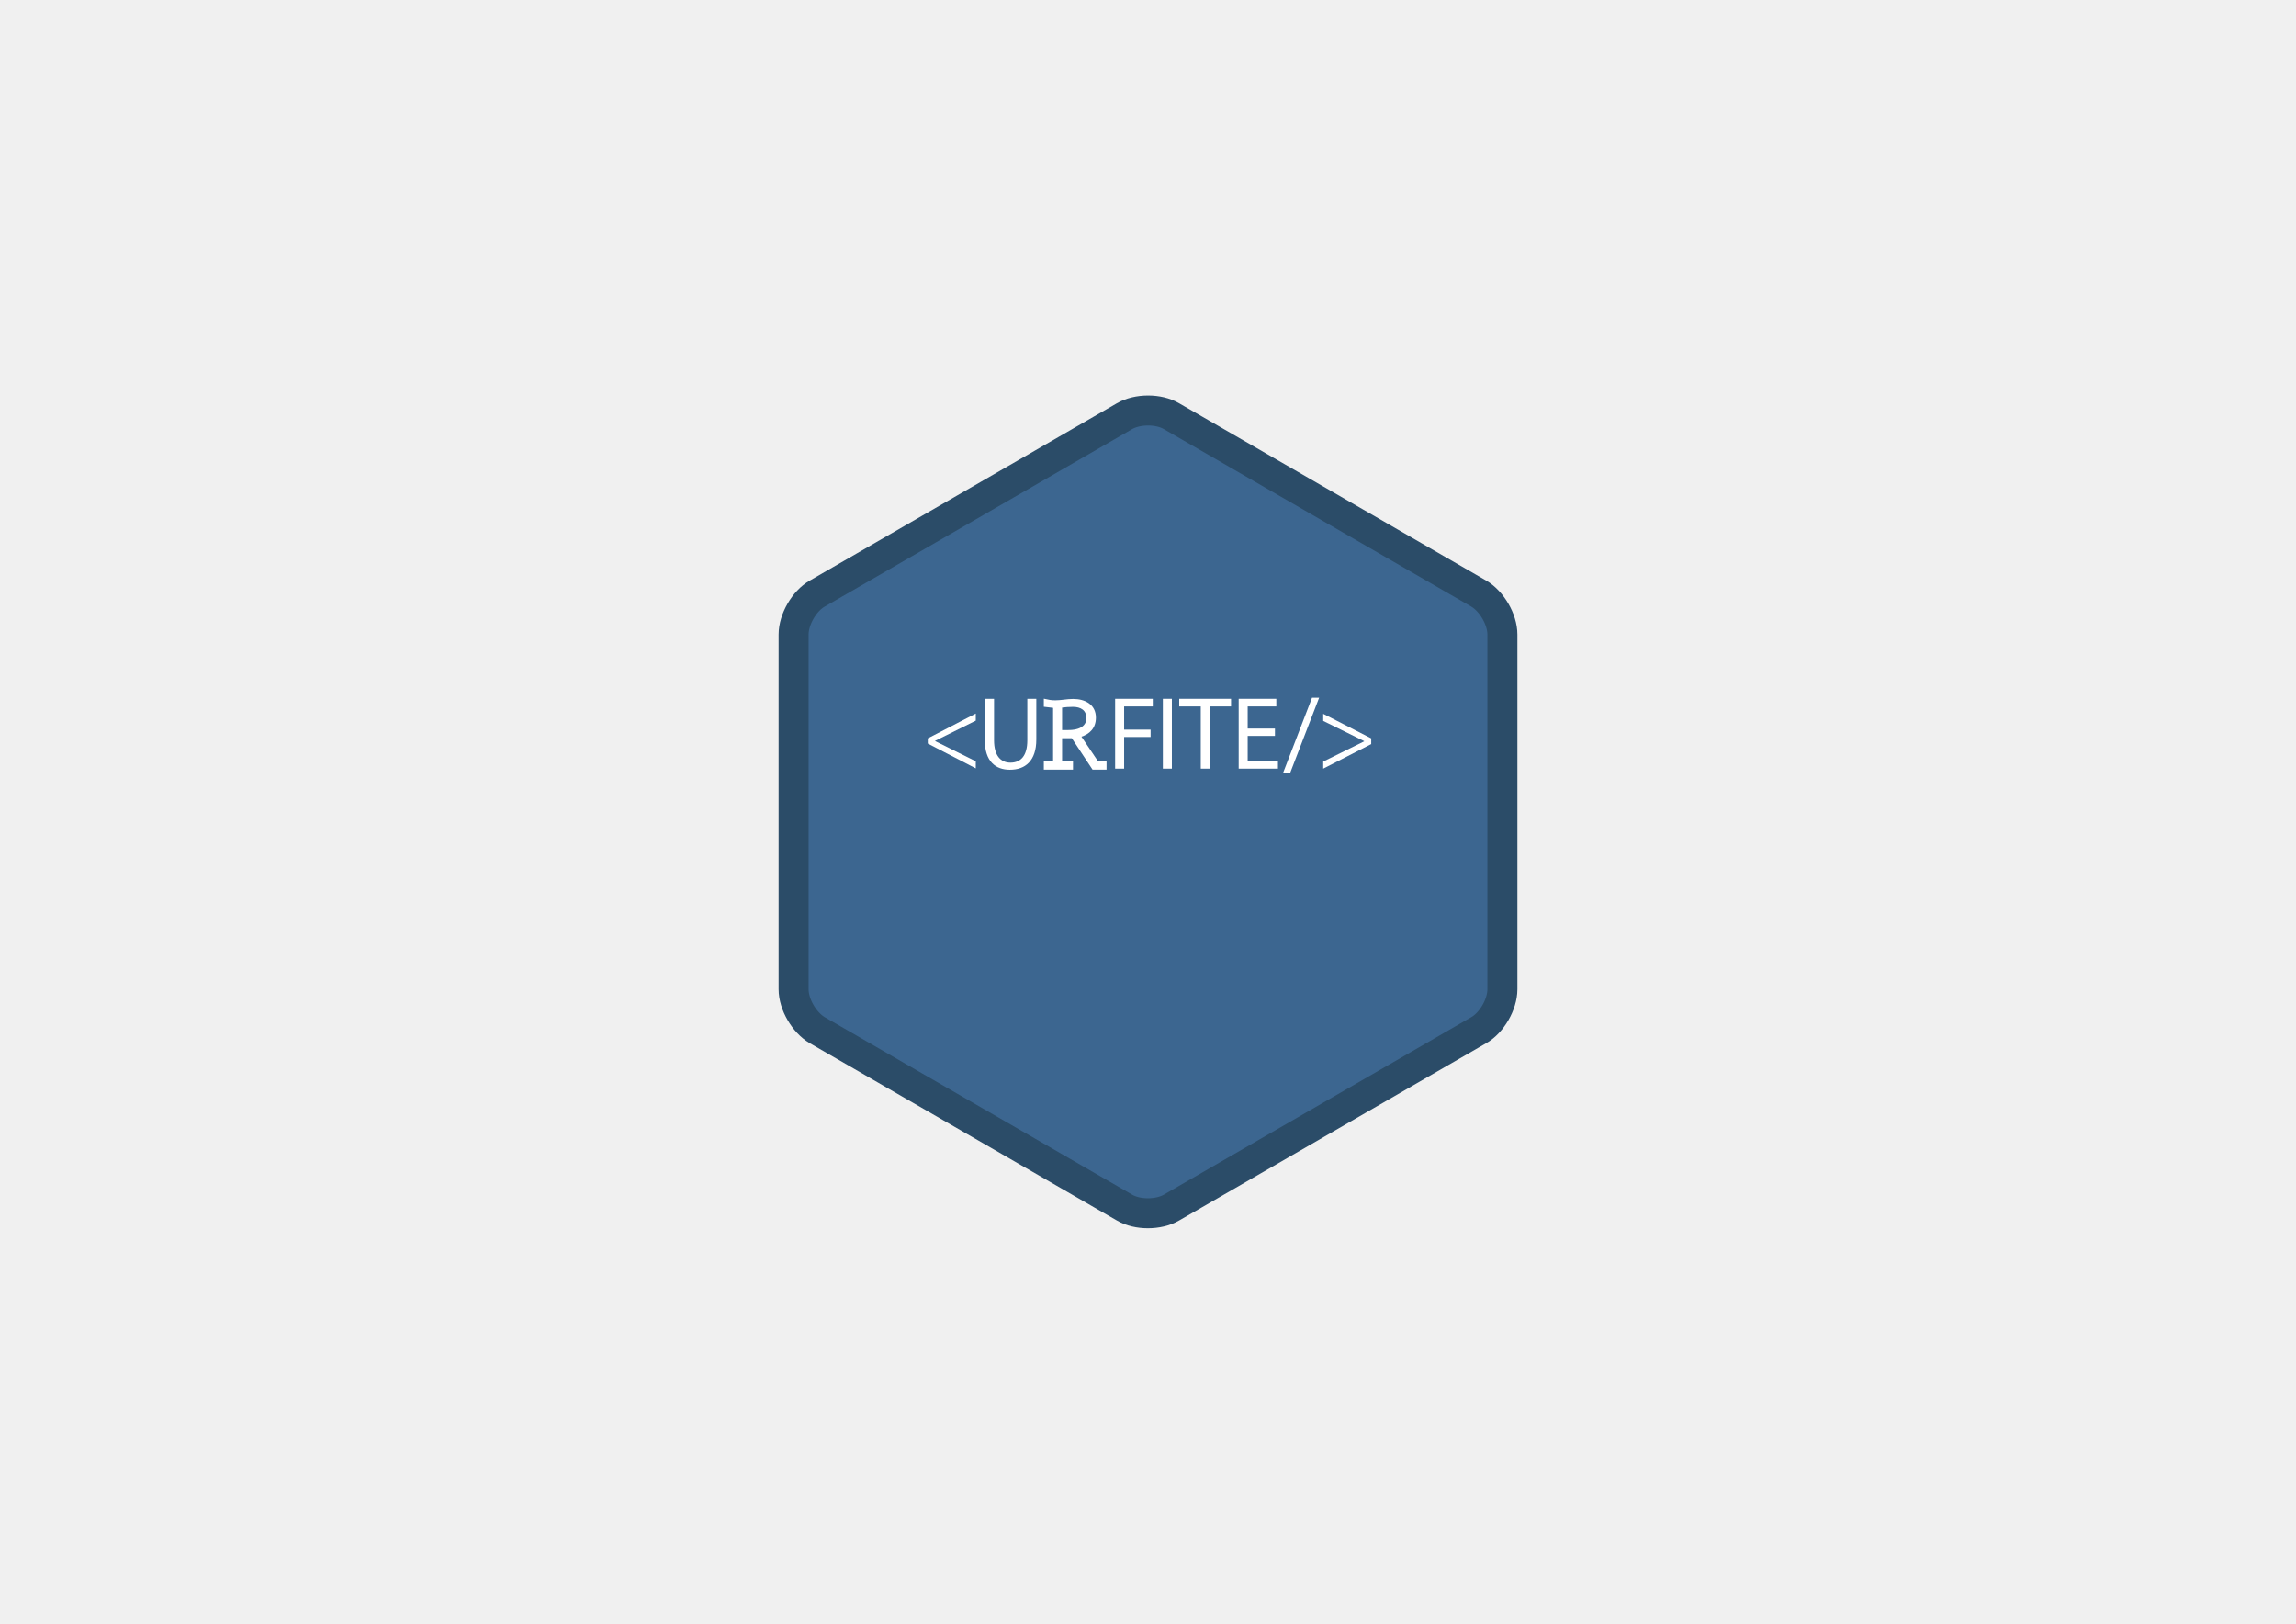
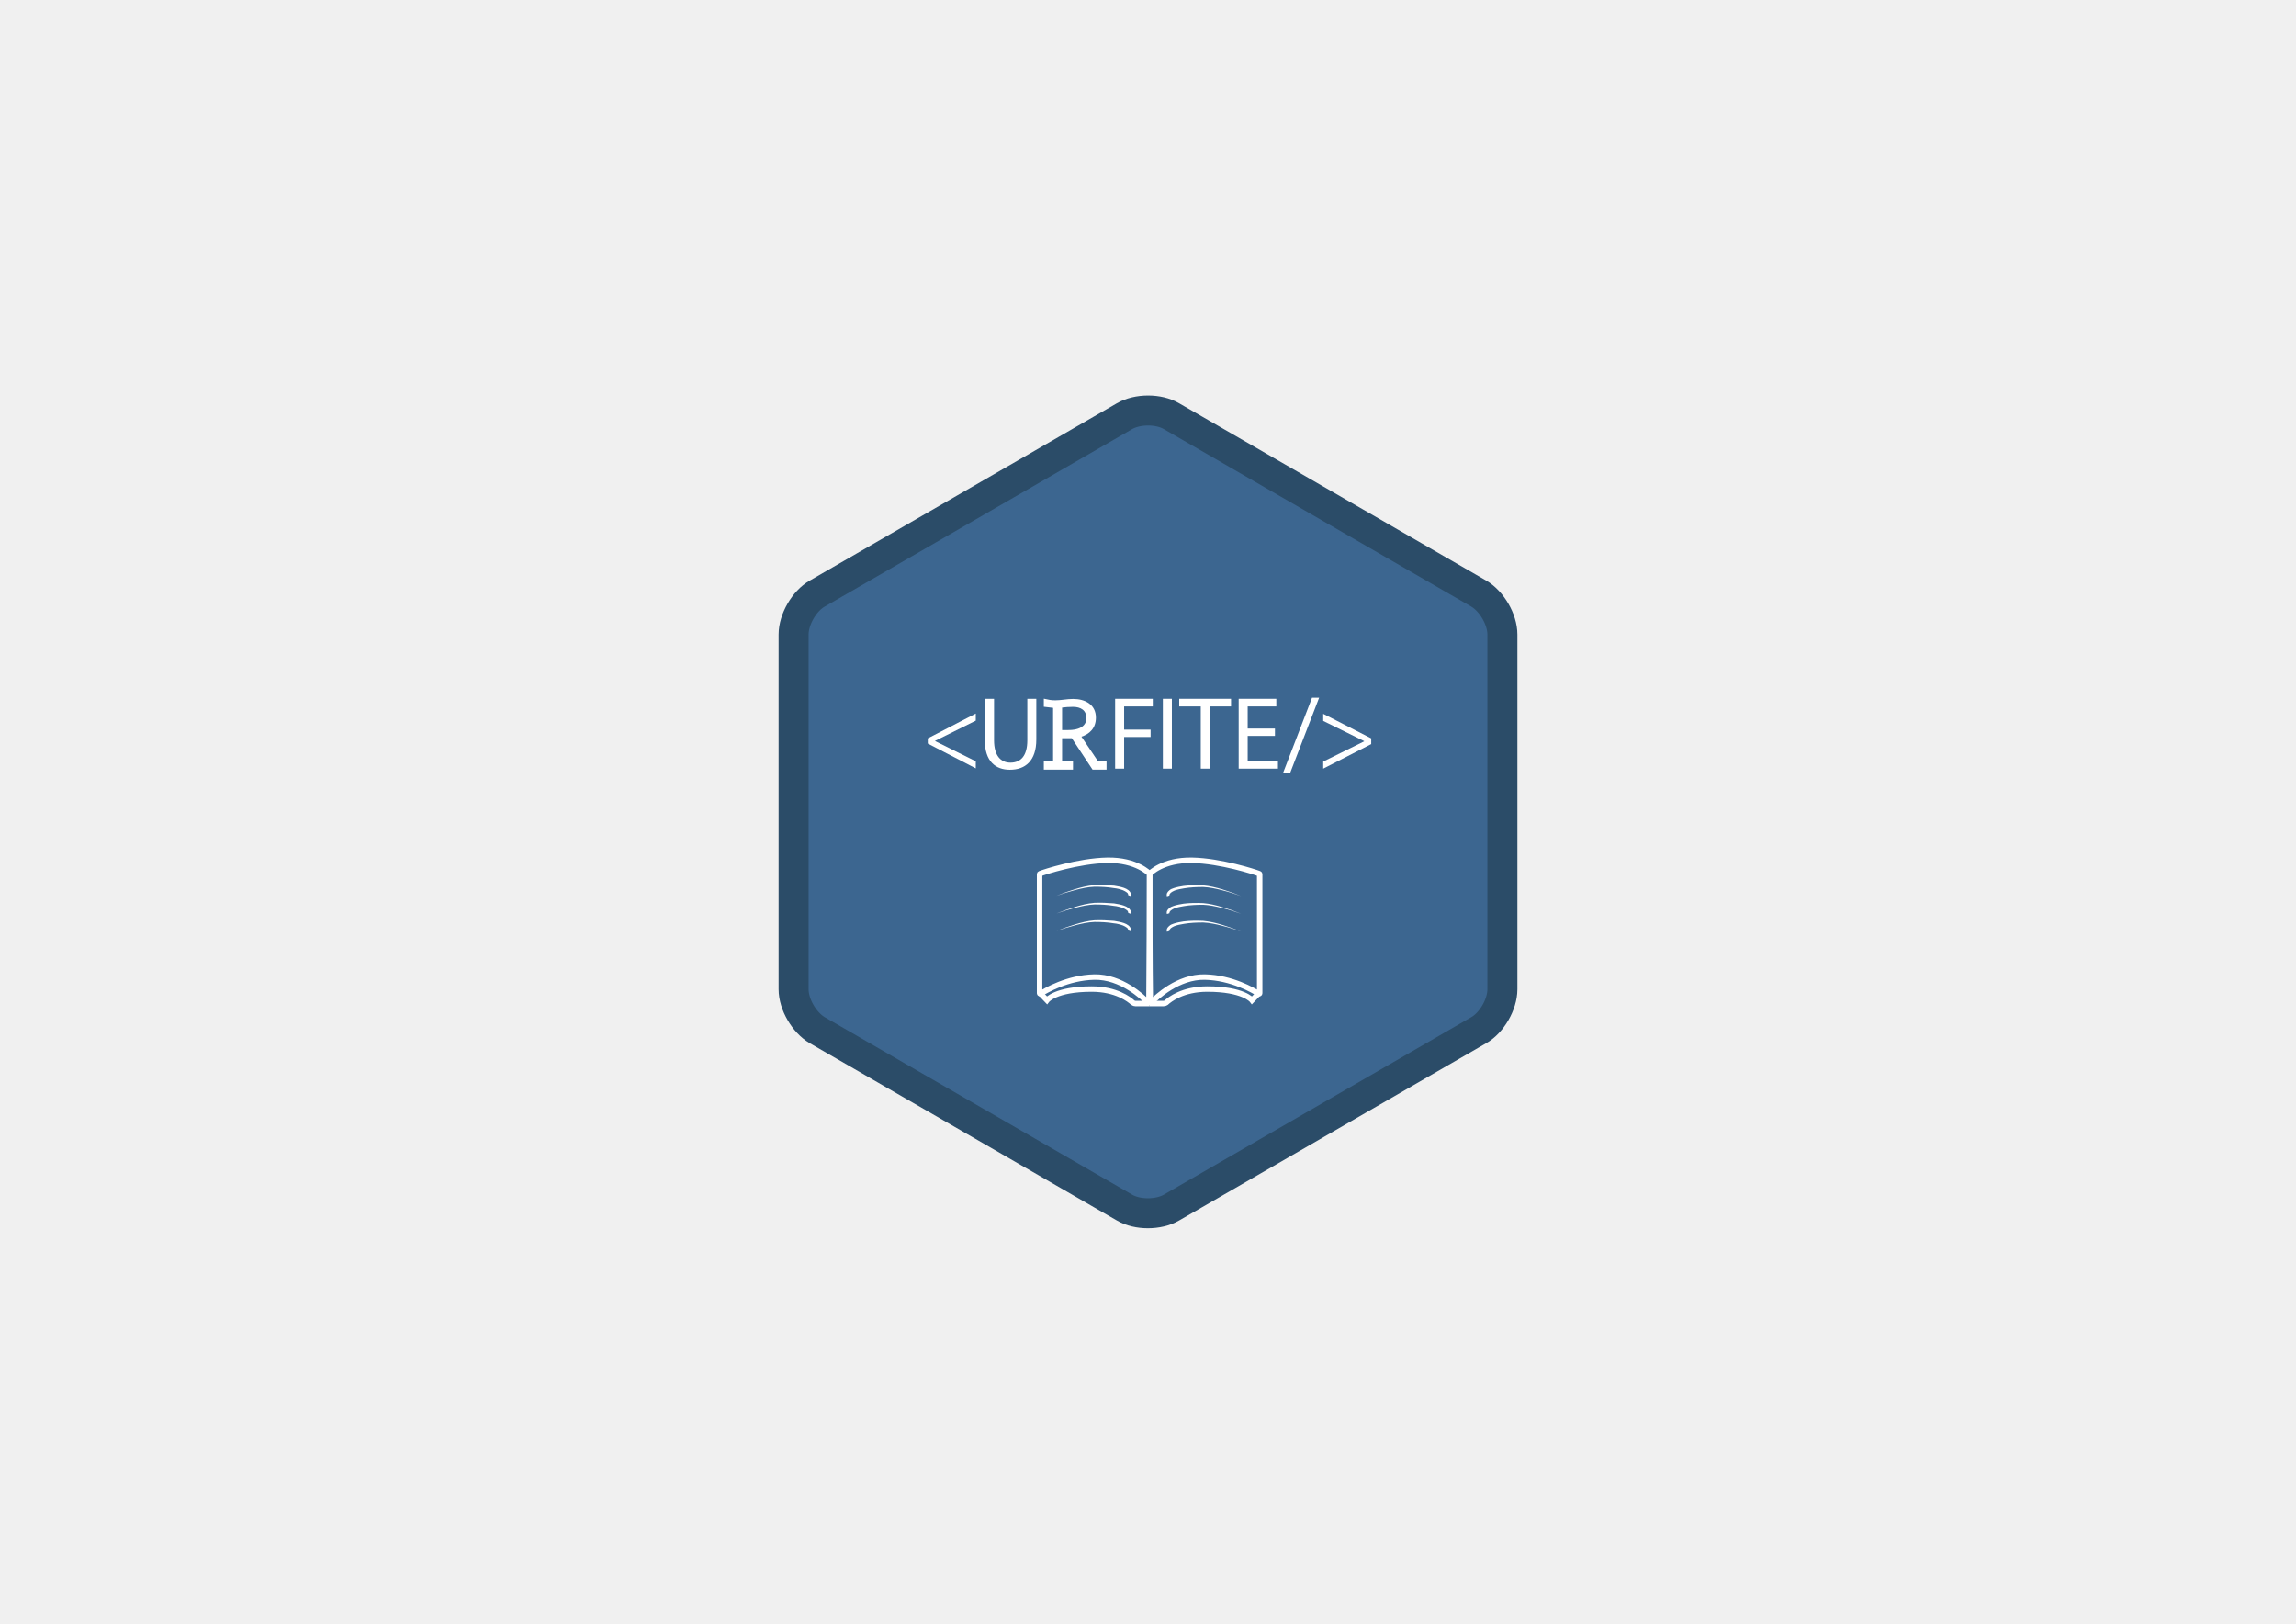
- <svg xmlns="http://www.w3.org/2000/svg" version="1.1" id="Ebene_1" x="0px" y="0px" viewBox="0 0 841.9 595.3" style="enable-background:new 0 0 841.9 595.3;" xml:space="preserve">
+ <svg xmlns="http://www.w3.org/2000/svg" version="1.1" x="0px" y="0px" viewBox="0 0 841.9 595.3" style="enable-background:new 0 0 841.9 595.3;" xml:space="preserve">
  <style type="text/css">
	.st0{fill:#3C6690;}
	.st1{fill:none;stroke:#2B4C68;stroke-width:11;stroke-miterlimit:10;}
	.st2{fill:#FFFFFF;}
	.st3{fill:#FFFFFF;stroke:#FFFFFF;stroke-width:0.7;stroke-miterlimit:10;}
	.st4{fill:none;}
+ 	.st5{fill:none;stroke:#FFFFFF;stroke-miterlimit:10;}
+ 	.st6{fill:none;stroke:#FFFFFF;stroke-width:2;stroke-miterlimit:10;}
</style>
-   <g id="XMLID_19_">
-     <path id="XMLID_25_" class="st0" d="M429.6,442.7c-4.8,2.8-12.6,2.8-17.3,0l-112.6-65c-4.8-2.8-8.7-9.5-8.7-15V232.6   c0-5.5,3.9-12.3,8.7-15l112.6-65c4.8-2.8,12.6-2.8,17.3,0l112.6,65c4.8,2.8,8.7,9.5,8.7,15v130.1c0,5.5-3.9,12.3-8.7,15   L429.6,442.7z" />
-     <path id="XMLID_24_" class="st1" d="M429.6,442.7c-4.8,2.8-12.6,2.8-17.3,0l-112.6-65c-4.8-2.8-8.7-9.5-8.7-15V232.6   c0-5.5,3.9-12.3,8.7-15l112.6-65c4.8-2.8,12.6-2.8,17.3,0l112.6,65c4.8,2.8,8.7,9.5,8.7,15v130.1c0,5.5-3.9,12.3-8.7,15   L429.6,442.7z" />
+   <g id="Ebene_1">
+     <g id="XMLID_19_">
+       <path class="st0" d="M429.6,442.7c-4.8,2.8-12.6,2.8-17.3,0l-112.6-65c-4.8-2.8-8.7-9.5-8.7-15V232.6c0-5.5,3.9-12.3,8.7-15    l112.6-65c4.8-2.8,12.6-2.8,17.3,0l112.6,65c4.8,2.8,8.7,9.5,8.7,15v130.1c0,5.5-3.9,12.3-8.7,15L429.6,442.7z" />
+       <path class="st1" d="M429.6,442.7c-4.8,2.8-12.6,2.8-17.3,0l-112.6-65c-4.8-2.8-8.7-9.5-8.7-15V232.6c0-5.5,3.9-12.3,8.7-15    l112.6-65c4.8-2.8,12.6-2.8,17.3,0l112.6,65c4.8,2.8,8.7,9.5,8.7,15v130.1c0,5.5-3.9,12.3-8.7,15L429.6,442.7z" />
+     </g>
+     <g>
+       <path class="st2" d="M340.2,270.7l17.6-9.1v2.6l-14.9,7.4v0.1l14.9,7.4v2.6l-17.6-9.1V270.7z" />
+       <path class="st2" d="M364.5,256.2v15.2c0,5.7,2.5,8.2,6,8.2c3.8,0,6.2-2.5,6.2-8.2v-15.2h3.3v14.9c0,7.9-4.1,11.1-9.7,11.1    c-5.2,0-9.2-3-9.2-10.9v-15.1H364.5z" />
+       <path class="st2" d="M408.9,256.2h13.8v2.8h-10.5v8.5h9.7v2.7h-9.7v11.6h-3.3V256.2z" />
+       <path class="st2" d="M429.7,256.2v25.6h-3.3v-25.6H429.7z" />
+       <path class="st2" d="M440.2,259h-7.8v-2.8h19v2.8h-7.8v22.8h-3.3V259z" />
+       <path class="st2" d="M467.5,269.8h-10v9.2h11.1v2.8h-14.4v-25.6h13.8v2.8h-10.5v8.1h10V269.8z" />
+       <path class="st2" d="M470.5,283.3l10.6-27.5h2.6l-10.6,27.5H470.5z" />
+       <path class="st2" d="M502.8,272.8l-17.6,9v-2.6l15-7.4v-0.1l-15-7.4v-2.6l17.6,9V272.8z" />
+     </g>
+     <g>
+       <path class="st3" d="M402.4,279.4h3v2.4h-4.6l-7.6-11.5h-4.1v9.1h4v2.4h-10v-2.4h3.4v-20.2l-3.4-0.4v-2.2c1.3,0.3,2.4,0.5,3.9,0.5    c2.1,0,4.3-0.5,6.5-0.5c4.2,0,8,1.9,8,6.5c0,3.6-2.1,5.8-5.5,6.8L402.4,279.4z M389.1,268l2.2,0c5.3,0.1,7.4-2,7.4-4.7    c0-3.2-2.3-4.5-5.3-4.5c-1.4,0-2.8,0.1-4.3,0.3V268z" />
+     </g>
+     <line id="XMLID_14_" class="st4" x1="296.7" y1="270.5" x2="339" y2="270.5" />
+     <path class="st5" d="M420.4,316.4" />
+     <path class="st5" d="M420.4,316.4" />
  </g>
-   <g id="XMLID_6_">
-     <path id="XMLID_12_" class="st2" d="M340.2,270.7l17.6-9.1v2.6l-14.9,7.4v0.1l14.9,7.4v2.6l-17.6-9.1V270.7z" />
-     <path id="XMLID_20_" class="st2" d="M364.5,256.2v15.2c0,5.7,2.5,8.2,6,8.2c3.8,0,6.2-2.5,6.2-8.2v-15.2h3.3v14.9   c0,7.9-4.1,11.1-9.7,11.1c-5.2,0-9.2-3-9.2-10.9v-15.1H364.5z" />
-     <path id="XMLID_22_" class="st2" d="M408.9,256.2h13.8v2.8h-10.5v8.5h9.7v2.7h-9.7v11.6h-3.3V256.2z" />
-     <path id="XMLID_27_" class="st2" d="M429.7,256.2v25.6h-3.3v-25.6H429.7z" />
-     <path id="XMLID_29_" class="st2" d="M440.2,259h-7.8v-2.8h19v2.8h-7.8v22.8h-3.3V259z" />
-     <path id="XMLID_31_" class="st2" d="M467.5,269.8h-10v9.2h11.1v2.8h-14.4v-25.6h13.8v2.8h-10.5v8.1h10V269.8z" />
-     <path id="XMLID_33_" class="st2" d="M470.5,283.3l10.6-27.5h2.6l-10.6,27.5H470.5z" />
-     <path id="XMLID_35_" class="st2" d="M502.8,272.8l-17.6,9v-2.6l15-7.4v-0.1l-15-7.4v-2.6l17.6,9V272.8z" />
+   <g id="Ebene_2">
+     <path class="st6" d="M421.5,320.3c0,0-4.7-5.1-15.5-4.9c-10.5,0.2-23.1,4.3-24.6,4.9c-0.1,0-0.2,0.1-0.2,0.2v43.6   c0,0.2,0.2,0.3,0.4,0.2c1.8-1.1,9.8-5.9,19.7-6.1c9.8-0.2,17.8,7.4,19.6,9.3c0.1,0.2,0.4,0,0.4-0.2   C421.4,352.6,421.5,334.9,421.5,320.3" />
+     <path class="st6" d="M421.5,367.9h-5.2c-0.3,0-0.6-0.1-0.9-0.3c-1.3-1.2-6.1-5-15.1-5c-13.3,0-16.4,4.1-16.4,4.1l-2.3-2.4" />
+     <g>
+       <g>
+         <path class="st2" d="M413.7,328.2c0-0.1,0-0.3-0.1-0.5c-0.1-0.2-0.2-0.4-0.4-0.5c-0.4-0.3-0.9-0.6-1.4-0.8     c-1.1-0.4-2.2-0.7-3.4-0.8c-2.3-0.4-4.7-0.5-7.1-0.5c-2.4,0.1-4.7,0.6-7,1.2c-2.3,0.6-4.6,1.3-6.9,2.1c2.2-0.9,4.5-1.7,6.8-2.4     c2.3-0.7,4.6-1.3,7.1-1.5c2.4-0.1,4.8,0,7.2,0.2c1.2,0.2,2.4,0.4,3.6,0.8c0.6,0.2,1.2,0.5,1.7,0.9c0.5,0.4,1.1,1.1,0.8,2.1     L413.7,328.2z" />
+       </g>
+       <g>
+         <path class="st2" d="M413.7,334.7c0-0.1,0-0.3-0.1-0.5c-0.1-0.2-0.2-0.4-0.4-0.5c-0.4-0.3-0.9-0.6-1.4-0.8     c-1.1-0.4-2.2-0.7-3.4-0.8c-2.3-0.4-4.7-0.5-7.1-0.5c-2.4,0.1-4.7,0.6-7,1.2c-2.3,0.6-4.6,1.3-6.9,2.1c2.2-0.9,4.5-1.7,6.8-2.4     c2.3-0.7,4.6-1.3,7.1-1.5c2.4-0.1,4.8,0,7.2,0.2c1.2,0.2,2.4,0.4,3.6,0.8c0.6,0.2,1.2,0.5,1.7,0.9c0.5,0.4,1.1,1.1,0.8,2.1     L413.7,334.7z" />
+       </g>
+       <g>
+         <path class="st2" d="M413.7,341.1c0-0.1,0-0.3-0.1-0.5c-0.1-0.2-0.2-0.4-0.4-0.5c-0.4-0.3-0.9-0.6-1.4-0.8     c-1.1-0.4-2.2-0.7-3.4-0.8c-2.3-0.4-4.7-0.5-7.1-0.5c-2.4,0.1-4.7,0.6-7,1.2c-2.3,0.6-4.6,1.3-6.9,2.1c2.2-0.9,4.5-1.7,6.8-2.4     c2.3-0.7,4.6-1.3,7.1-1.5c2.4-0.1,4.8,0,7.2,0.2c1.2,0.2,2.4,0.4,3.6,0.8c0.6,0.2,1.2,0.5,1.7,0.9c0.5,0.4,1.1,1.1,0.8,2.1     L413.7,341.1z" />
+       </g>
+       <g>
+         <path class="st2" d="M427.9,328.6c-0.3-1,0.3-1.7,0.8-2.1c0.5-0.5,1.1-0.7,1.7-0.9c1.2-0.4,2.4-0.6,3.6-0.8     c2.4-0.3,4.8-0.3,7.2-0.2c2.4,0.2,4.8,0.8,7.1,1.5c2.3,0.7,4.6,1.5,6.8,2.4c-2.3-0.8-4.5-1.5-6.9-2.1c-2.3-0.6-4.7-1.1-7-1.2     c-2.4,0-4.8,0.1-7.1,0.5c-1.2,0.2-2.3,0.4-3.4,0.8c-0.5,0.2-1,0.5-1.4,0.8c-0.2,0.2-0.3,0.4-0.4,0.5c-0.1,0.2-0.1,0.4-0.1,0.5     L427.9,328.6z" />
+       </g>
+       <g>
+         <path class="st2" d="M427.9,335.1c-0.3-1,0.3-1.7,0.8-2.1c0.5-0.5,1.1-0.7,1.7-0.9c1.2-0.4,2.4-0.6,3.6-0.8     c2.4-0.3,4.8-0.3,7.2-0.2c2.4,0.2,4.8,0.8,7.1,1.5c2.3,0.7,4.6,1.5,6.8,2.4c-2.3-0.8-4.5-1.5-6.9-2.1c-2.3-0.6-4.7-1.1-7-1.2     c-2.4,0-4.8,0.1-7.1,0.5c-1.2,0.2-2.3,0.4-3.4,0.8c-0.5,0.2-1,0.5-1.4,0.8c-0.2,0.2-0.3,0.4-0.4,0.5c-0.1,0.2-0.1,0.4-0.1,0.5     L427.9,335.1z" />
+       </g>
+       <g>
+         <path class="st2" d="M427.9,341.6c-0.3-1,0.3-1.7,0.8-2.1c0.5-0.5,1.1-0.7,1.7-0.9c1.2-0.4,2.4-0.6,3.6-0.8     c2.4-0.3,4.8-0.3,7.2-0.2c2.4,0.2,4.8,0.8,7.1,1.5c2.3,0.7,4.6,1.5,6.8,2.4c-2.3-0.8-4.5-1.5-6.9-2.1c-2.3-0.6-4.7-1.1-7-1.2     c-2.4,0-4.8,0.1-7.1,0.5c-1.2,0.2-2.3,0.4-3.4,0.8c-0.5,0.2-1,0.5-1.4,0.8c-0.2,0.2-0.3,0.4-0.4,0.5c-0.1,0.2-0.1,0.4-0.1,0.5     L427.9,341.6z" />
+       </g>
+     </g>
+     <path class="st5" d="M414.1,341.3" />
+     <path class="st6" d="M421.6,320.3c0,0,4.7-5.1,15.5-4.9c10.5,0.2,23.1,4.3,24.6,4.9c0.1,0,0.2,0.1,0.2,0.2v43.6   c0,0.2-0.2,0.3-0.4,0.2c-1.8-1.1-9.8-5.9-19.7-6.1c-9.8-0.2-17.8,7.4-19.6,9.3c-0.1,0.2-0.4,0-0.4-0.2   C421.6,352.7,421.6,334.9,421.6,320.3" />
+     <path class="st6" d="M421.5,367.9h5.2c0.3,0,0.6-0.1,0.9-0.3c1.3-1.2,6.1-5,15.1-5c13.3,0,16.4,4.1,16.4,4.1l2.3-2.4" />
  </g>
-   <g id="XMLID_1_">
-     <path id="XMLID_3_" class="st3" d="M402.4,279.4h3v2.4h-4.6l-7.6-11.5h-4.1v9.1h4v2.4h-10v-2.4h3.4v-20.2l-3.4-0.4v-2.2   c1.3,0.3,2.4,0.5,3.9,0.5c2.1,0,4.3-0.5,6.5-0.5c4.2,0,8,1.9,8,6.5c0,3.6-2.1,5.8-5.5,6.8L402.4,279.4z M389.1,268l2.2,0   c5.3,0.1,7.4-2,7.4-4.7c0-3.2-2.3-4.5-5.3-4.5c-1.4,0-2.8,0.1-4.3,0.3V268z" />
-   </g>
-   <line id="XMLID_14_" class="st4" x1="296.7" y1="270.5" x2="339" y2="270.5" />
</svg>
